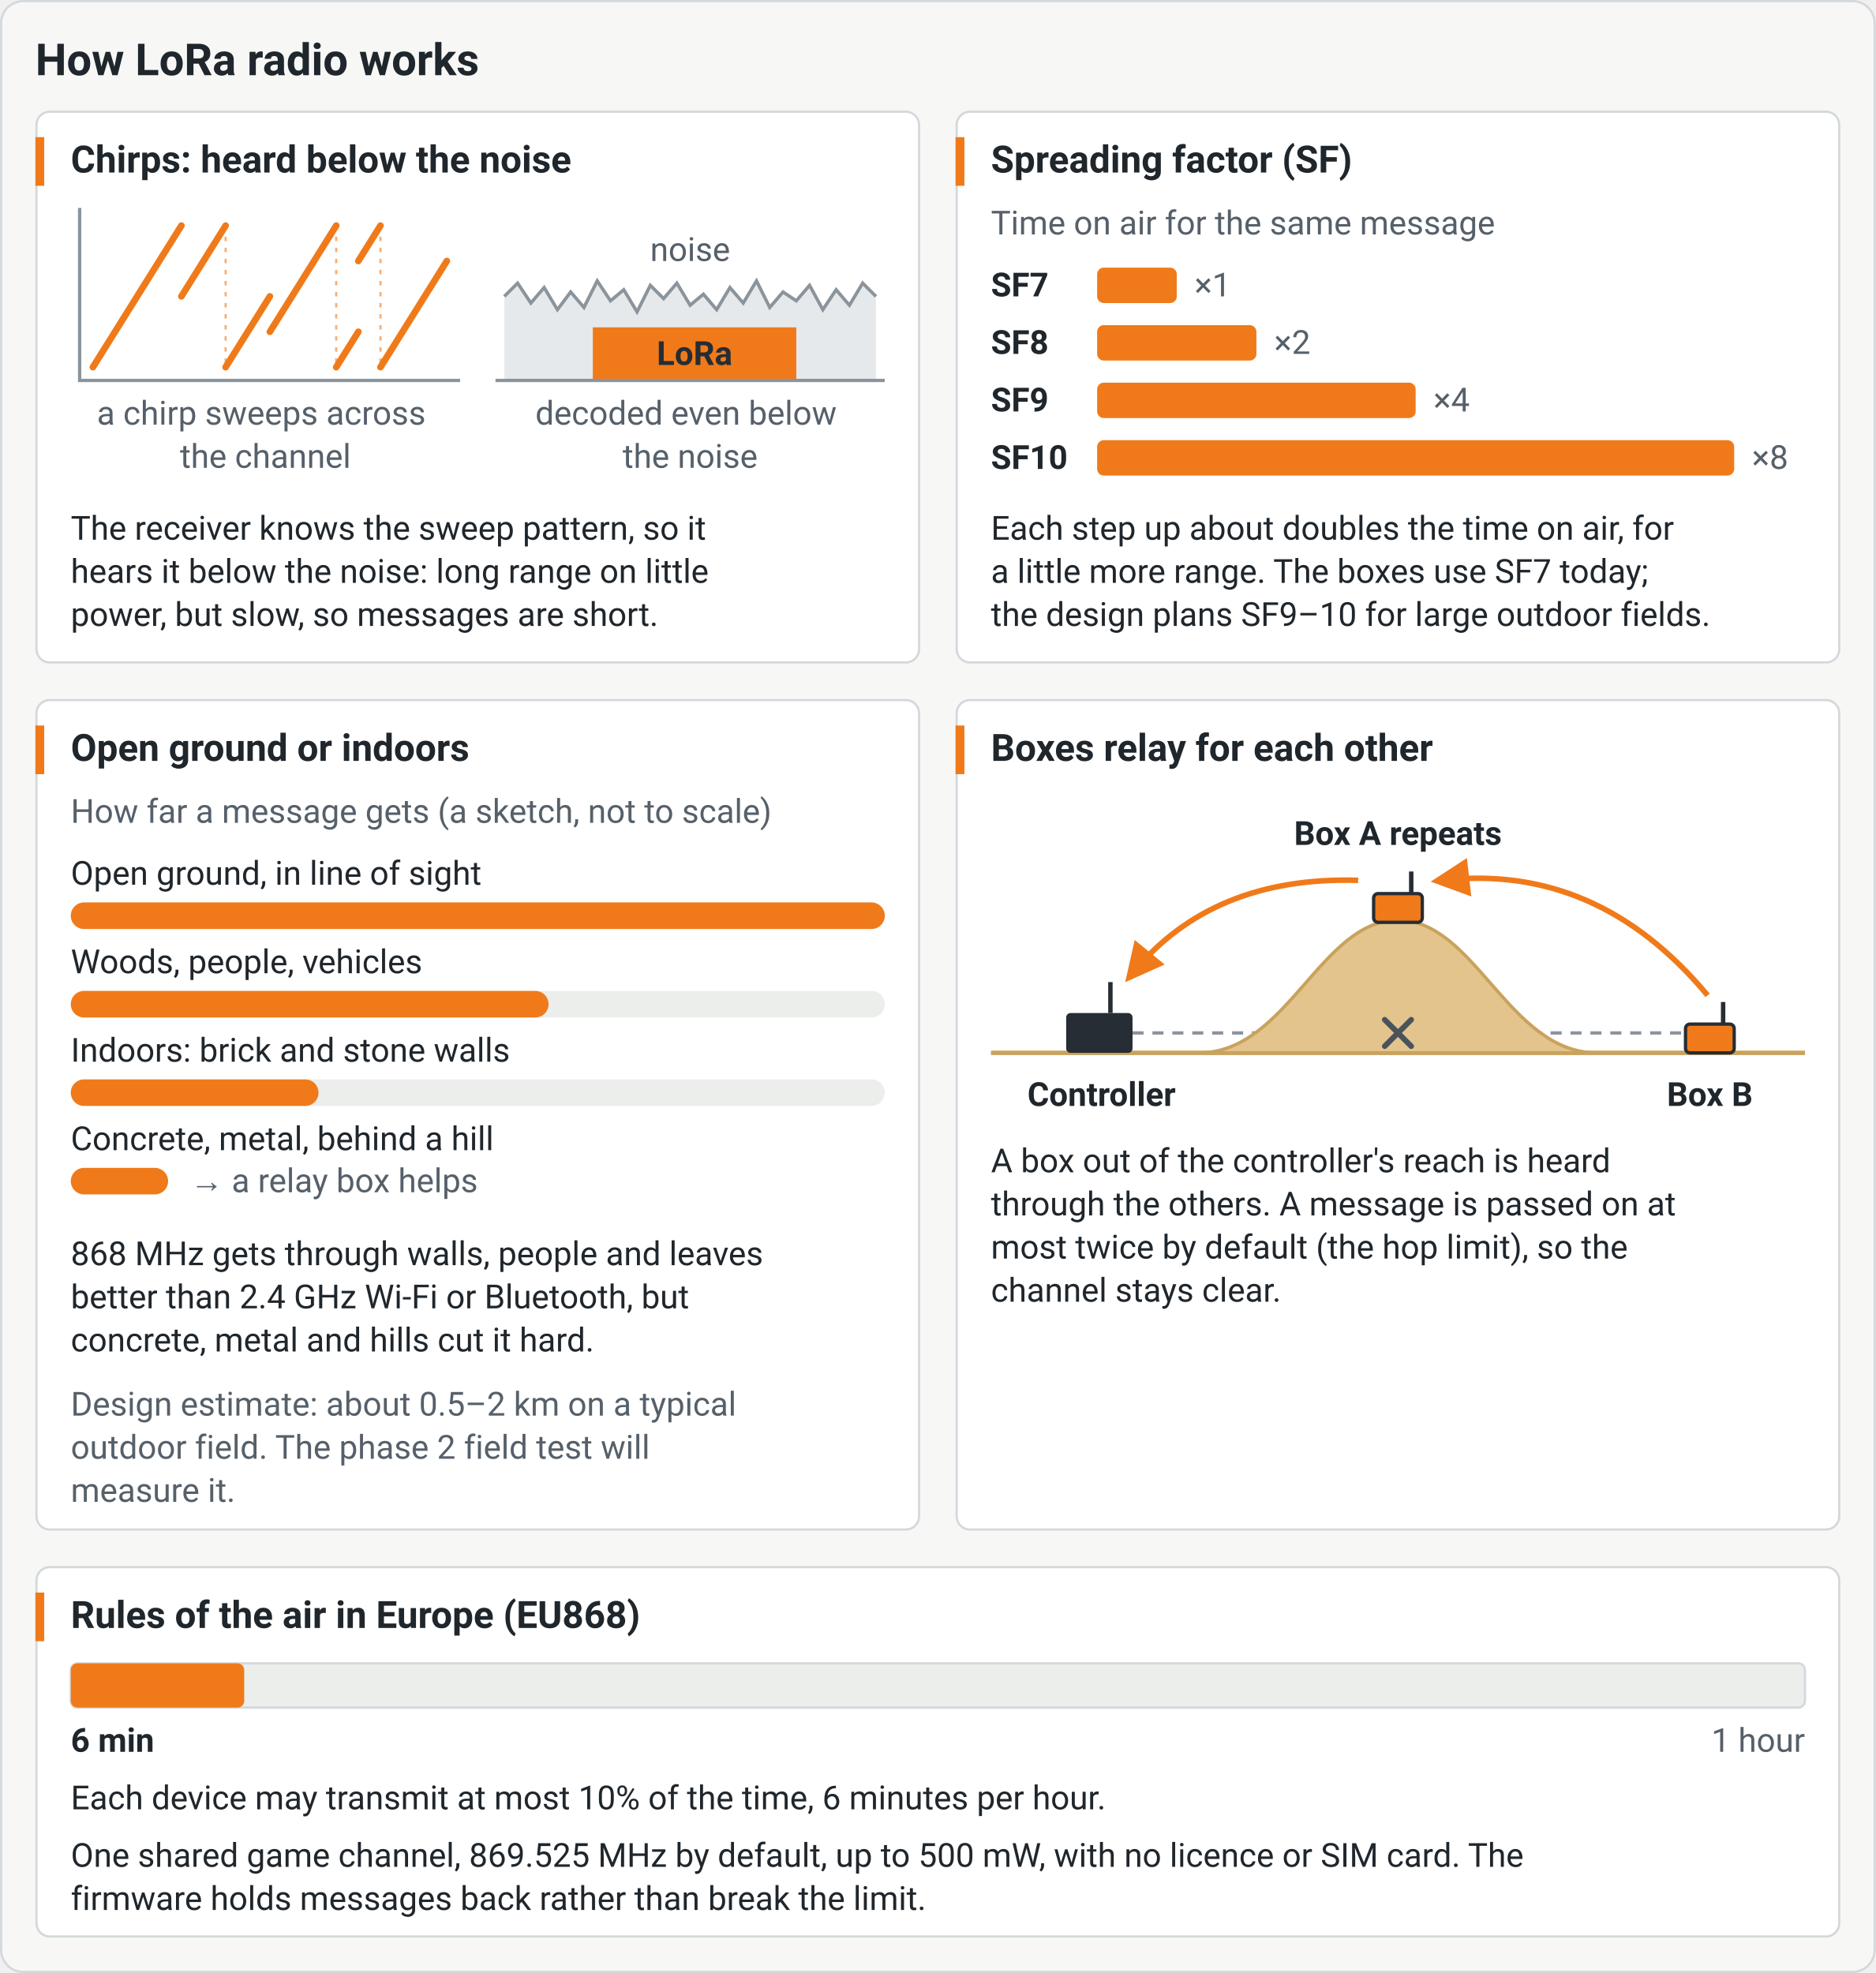
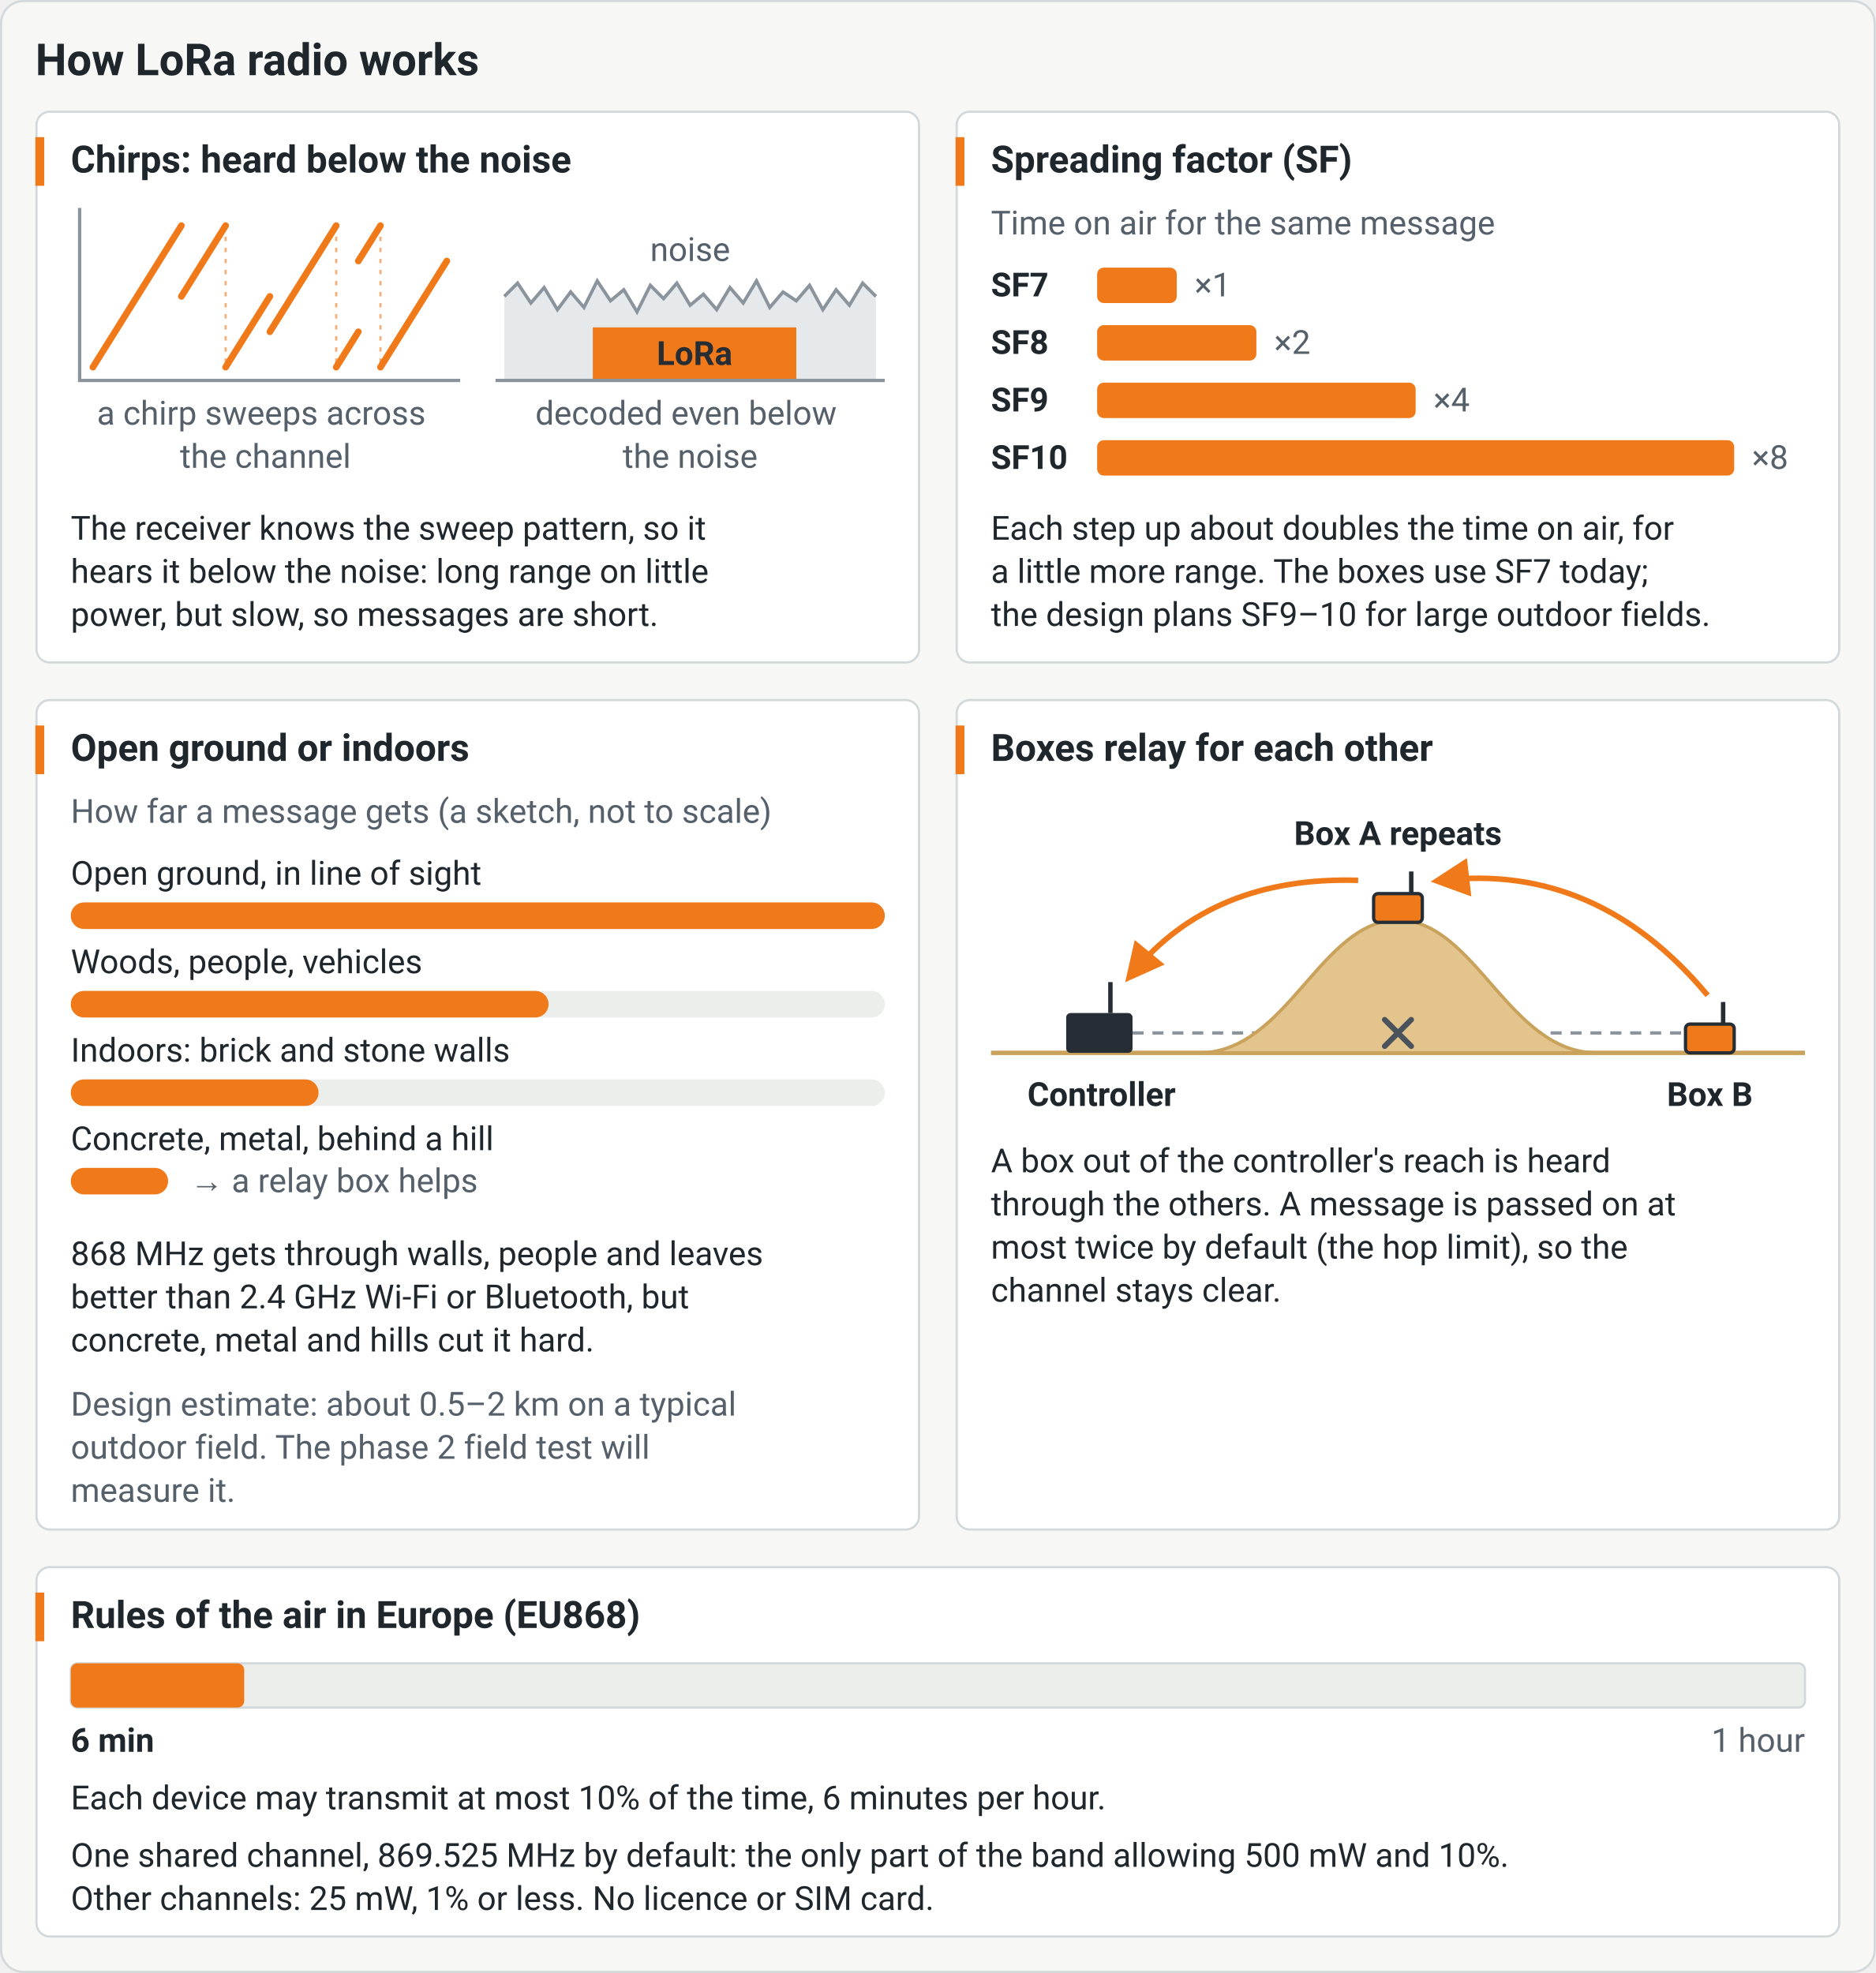
<svg xmlns="http://www.w3.org/2000/svg" viewBox="0 0 848 892" width="848" height="892" role="img" aria-labelledby="title desc" xml:lang="en" font-family="Barlow, 'Segoe UI', Roboto, 'Helvetica Neue', Arial, 'Liberation Sans', sans-serif" font-size="15" fill="#1f262c">
  <defs>
    <marker id="arrow" viewBox="0 0 10 10" refX="7" refY="5" markerWidth="7" markerHeight="7" orient="auto">
      <path d="M0 0L10 5L0 10z" fill="#f07a1a" />
    </marker>
  </defs>
  <rect x="0.5" y="0.5" width="847" height="891" rx="10" fill="#f7f8f6" stroke="#d3d8db" />
  <text x="16" y="34" font-size="20" font-weight="600">How LoRa radio works</text>
  <g transform="translate(16 50)">
    <rect x="0.5" y="0.5" width="399" height="249" rx="6" fill="#ffffff" stroke="#d3d8db" />
    <rect x="0" y="12" width="4" height="22" fill="#f07a1a" />
    <text x="16" y="28" font-size="17" font-weight="600">Chirps: heard below the noise</text>
    <polyline points="20,44 20,122 192,122" fill="none" stroke="#8b949c" stroke-width="1.5" />
    <path d="M86 52V116M136 52V116M156 52V116" stroke="#f07a1a" stroke-width="1" stroke-dasharray="2 3" opacity="0.6" />
    <path d="M26 116L66 52M66 84L86 52M86 116L106 84M106 100L136 52M136 116L146 100M146 68L156 52M156 116L186 68" fill="none" stroke="#f07a1a" stroke-width="3" stroke-linecap="round" />
    <text x="104" y="142" text-anchor="middle" fill="#56606a">
      <tspan x="104">a chirp sweeps across</tspan>
      <tspan x="104" dy="19.5">the channel</tspan>
    </text>
    <polygon points="212,84 218,78 224,87 230,80 236,90 242,82 248,89 254,77 260,86 266,81 272,91 278,79 284,85 290,78 296,88 302,83 308,90 314,80 320,87 326,77 332,89 338,82 344,86 350,79 356,90 362,81 368,88 374,78 380,84 380,122 212,122" fill="#e6e9eb" />
    <rect x="252" y="98" width="92" height="24" fill="#f07a1a" />
    <text x="298" y="115" text-anchor="middle" font-weight="600" fill="#262d34">LoRa</text>
    <polyline points="212,84 218,78 224,87 230,80 236,90 242,82 248,89 254,77 260,86 266,81 272,91 278,79 284,85 290,78 296,88 302,83 308,90 314,80 320,87 326,77 332,89 338,82 344,86 350,79 356,90 362,81 368,88 374,78 380,84" fill="none" stroke="#8b949c" stroke-width="1.5" />
    <line x1="208" y1="122" x2="384" y2="122" stroke="#8b949c" stroke-width="1.5" />
    <text x="296" y="68" text-anchor="middle" fill="#56606a">noise</text>
    <text x="296" y="142" text-anchor="middle" fill="#56606a">
      <tspan x="296">decoded even below</tspan>
      <tspan x="296" dy="19.5">the noise</tspan>
    </text>
    <text x="16" y="194">
      <tspan x="16">The receiver knows the sweep pattern, so it</tspan>
      <tspan x="16" dy="19.5">hears it below the noise: long range on little</tspan>
      <tspan x="16" dy="19.5">power, but slow, so messages are short.</tspan>
    </text>
  </g>
  <g transform="translate(432 50)">
    <rect x="0.5" y="0.5" width="399" height="249" rx="6" fill="#ffffff" stroke="#d3d8db" />
    <rect x="0" y="12" width="4" height="22" fill="#f07a1a" />
    <text x="16" y="28" font-size="17" font-weight="600">Spreading factor (SF)</text>
    <text x="16" y="56" fill="#56606a">Time on air for the same message</text>
    <g font-weight="600">
      <text x="16" y="84">SF7</text>
      <text x="16" y="110">SF8</text>
      <text x="16" y="136">SF9</text>
      <text x="16" y="162">SF10</text>
    </g>
    <g fill="#f07a1a">
      <rect x="64" y="71" width="36" height="16" rx="3" />
      <rect x="64" y="97" width="72" height="16" rx="3" />
      <rect x="64" y="123" width="144" height="16" rx="3" />
      <rect x="64" y="149" width="288" height="16" rx="3" />
    </g>
    <g fill="#56606a">
      <text x="108" y="84">×1</text>
      <text x="144" y="110">×2</text>
      <text x="216" y="136">×4</text>
      <text x="360" y="162">×8</text>
    </g>
    <text x="16" y="194">
      <tspan x="16">Each step up about doubles the time on air, for</tspan>
      <tspan x="16" dy="19.5">a little more range. The boxes use SF7 today;</tspan>
      <tspan x="16" dy="19.5">the design plans SF9–10 for large outdoor fields.</tspan>
    </text>
  </g>
  <g transform="translate(16 316)">
    <rect x="0.5" y="0.5" width="399" height="375" rx="6" fill="#ffffff" stroke="#d3d8db" />
    <rect x="0" y="12" width="4" height="22" fill="#f07a1a" />
    <text x="16" y="28" font-size="17" font-weight="600">Open ground or indoors</text>
    <text x="16" y="56" fill="#56606a">How far a message gets (a sketch, not to scale)</text>
    <text x="16" y="84">Open ground, in line of sight</text>
    <text x="16" y="124">Woods, people, vehicles</text>
    <text x="16" y="164">Indoors: brick and stone walls</text>
    <text x="16" y="204">Concrete, metal, behind a hill</text>
    <g fill="#ebeeea">
      <rect x="16" y="92" width="368" height="12" rx="6" />
      <rect x="16" y="132" width="368" height="12" rx="6" />
      <rect x="16" y="172" width="368" height="12" rx="6" />
    </g>
    <g fill="#f07a1a">
      <rect x="16" y="92" width="368" height="12" rx="6" />
      <rect x="16" y="132" width="216" height="12" rx="6" />
      <rect x="16" y="172" width="112" height="12" rx="6" />
      <rect x="16" y="212" width="44" height="12" rx="6" />
    </g>
    <text x="70" y="223" fill="#56606a">→ a relay box helps</text>
    <text x="16" y="256">
      <tspan x="16">868 MHz gets through walls, people and leaves</tspan>
      <tspan x="16" dy="19.5">better than 2.4 GHz Wi-Fi or Bluetooth, but</tspan>
      <tspan x="16" dy="19.5">concrete, metal and hills cut it hard.</tspan>
    </text>
    <text x="16" y="324" fill="#56606a">
      <tspan x="16">Design estimate: about 0.5–2 km on a typical</tspan>
      <tspan x="16" dy="19.5">outdoor field. The phase 2 field test will</tspan>
      <tspan x="16" dy="19.5">measure it.</tspan>
    </text>
  </g>
  <g transform="translate(432 316)">
    <rect x="0.5" y="0.5" width="399" height="375" rx="6" fill="#ffffff" stroke="#d3d8db" />
    <rect x="0" y="12" width="4" height="22" fill="#f07a1a" />
    <text x="16" y="28" font-size="17" font-weight="600">Boxes relay for each other</text>
    <line x1="16" y1="160" x2="384" y2="160" stroke="#c9a25c" stroke-width="2" />
    <line x1="80" y1="151" x2="330" y2="151" stroke="#8b949c" stroke-width="1.5" stroke-dasharray="5 4" />
    <path d="M110 160C150 160 165 100 200 100C235 100 250 160 290 160z" fill="#e3c48d" stroke="#c9a25c" stroke-width="1.5" />
    <path d="M194 145l12 12M206 145l-12 12" stroke="#4a535c" stroke-width="2.5" stroke-linecap="round" />
    <path d="M340 134Q290 74 220 82" fill="none" stroke="#f07a1a" stroke-width="2.5" marker-end="url(#arrow)" />
    <path d="M182 82Q116 80 80 124" fill="none" stroke="#f07a1a" stroke-width="2.5" marker-end="url(#arrow)" />
    <line x1="70" y1="142" x2="70" y2="128" stroke="#262d34" stroke-width="2" />
    <rect x="50" y="142" width="30" height="18" rx="2" fill="#262d34" />
    <line x1="206" y1="88" x2="206" y2="78" stroke="#262d34" stroke-width="2" />
    <rect x="189" y="88" width="22" height="13" rx="2" fill="#f07a1a" stroke="#262d34" stroke-width="1.5" />
    <line x1="347" y1="147" x2="347" y2="137" stroke="#262d34" stroke-width="2" />
    <rect x="330" y="147" width="22" height="13" rx="2" fill="#f07a1a" stroke="#262d34" stroke-width="1.5" />
    <text x="200" y="66" text-anchor="middle" font-weight="600">Box A repeats</text>
    <text x="66" y="184" text-anchor="middle" font-weight="600">Controller</text>
    <text x="341" y="184" text-anchor="middle" font-weight="600">Box B</text>
    <text x="16" y="214">
      <tspan x="16">A box out of the controller's reach is heard</tspan>
      <tspan x="16" dy="19.5">through the others. A message is passed on at</tspan>
      <tspan x="16" dy="19.5">most twice by default (the hop limit), so the</tspan>
      <tspan x="16" dy="19.5">channel stays clear.</tspan>
    </text>
  </g>
  <g transform="translate(16 708)">
    <rect x="0.5" y="0.5" width="815" height="167" rx="6" fill="#ffffff" stroke="#d3d8db" />
    <rect x="0" y="12" width="4" height="22" fill="#f07a1a" />
    <text x="16" y="28" font-size="17" font-weight="600">Rules of the air in Europe (EU868)</text>
    <rect x="16" y="44" width="784" height="20" rx="3" fill="#ebeeea" stroke="#d3d8db" />
    <rect x="16" y="44" width="78.4" height="20" rx="3" fill="#f07a1a" />
    <text x="16" y="84" font-weight="600">6 min</text>
    <text x="800" y="84" text-anchor="end" fill="#56606a">1 hour</text>
    <text x="16" y="110">Each device may transmit at most 10% of the time, 6 minutes per hour.</text>
    <text x="16" y="136">
-       <tspan x="16">One shared game channel, 869.525 MHz by default, up to 500 mW, with no licence or SIM card. The</tspan>
-       <tspan x="16" dy="19.5">firmware holds messages back rather than break the limit.</tspan>
+       <tspan x="16">One shared channel, 869.525 MHz by default: the only part of the band allowing 500 mW and 10%.</tspan>
+       <tspan x="16" dy="19.5">Other channels: 25 mW, 1% or less. No licence or SIM card.</tspan>
    </text>
  </g>
</svg>
